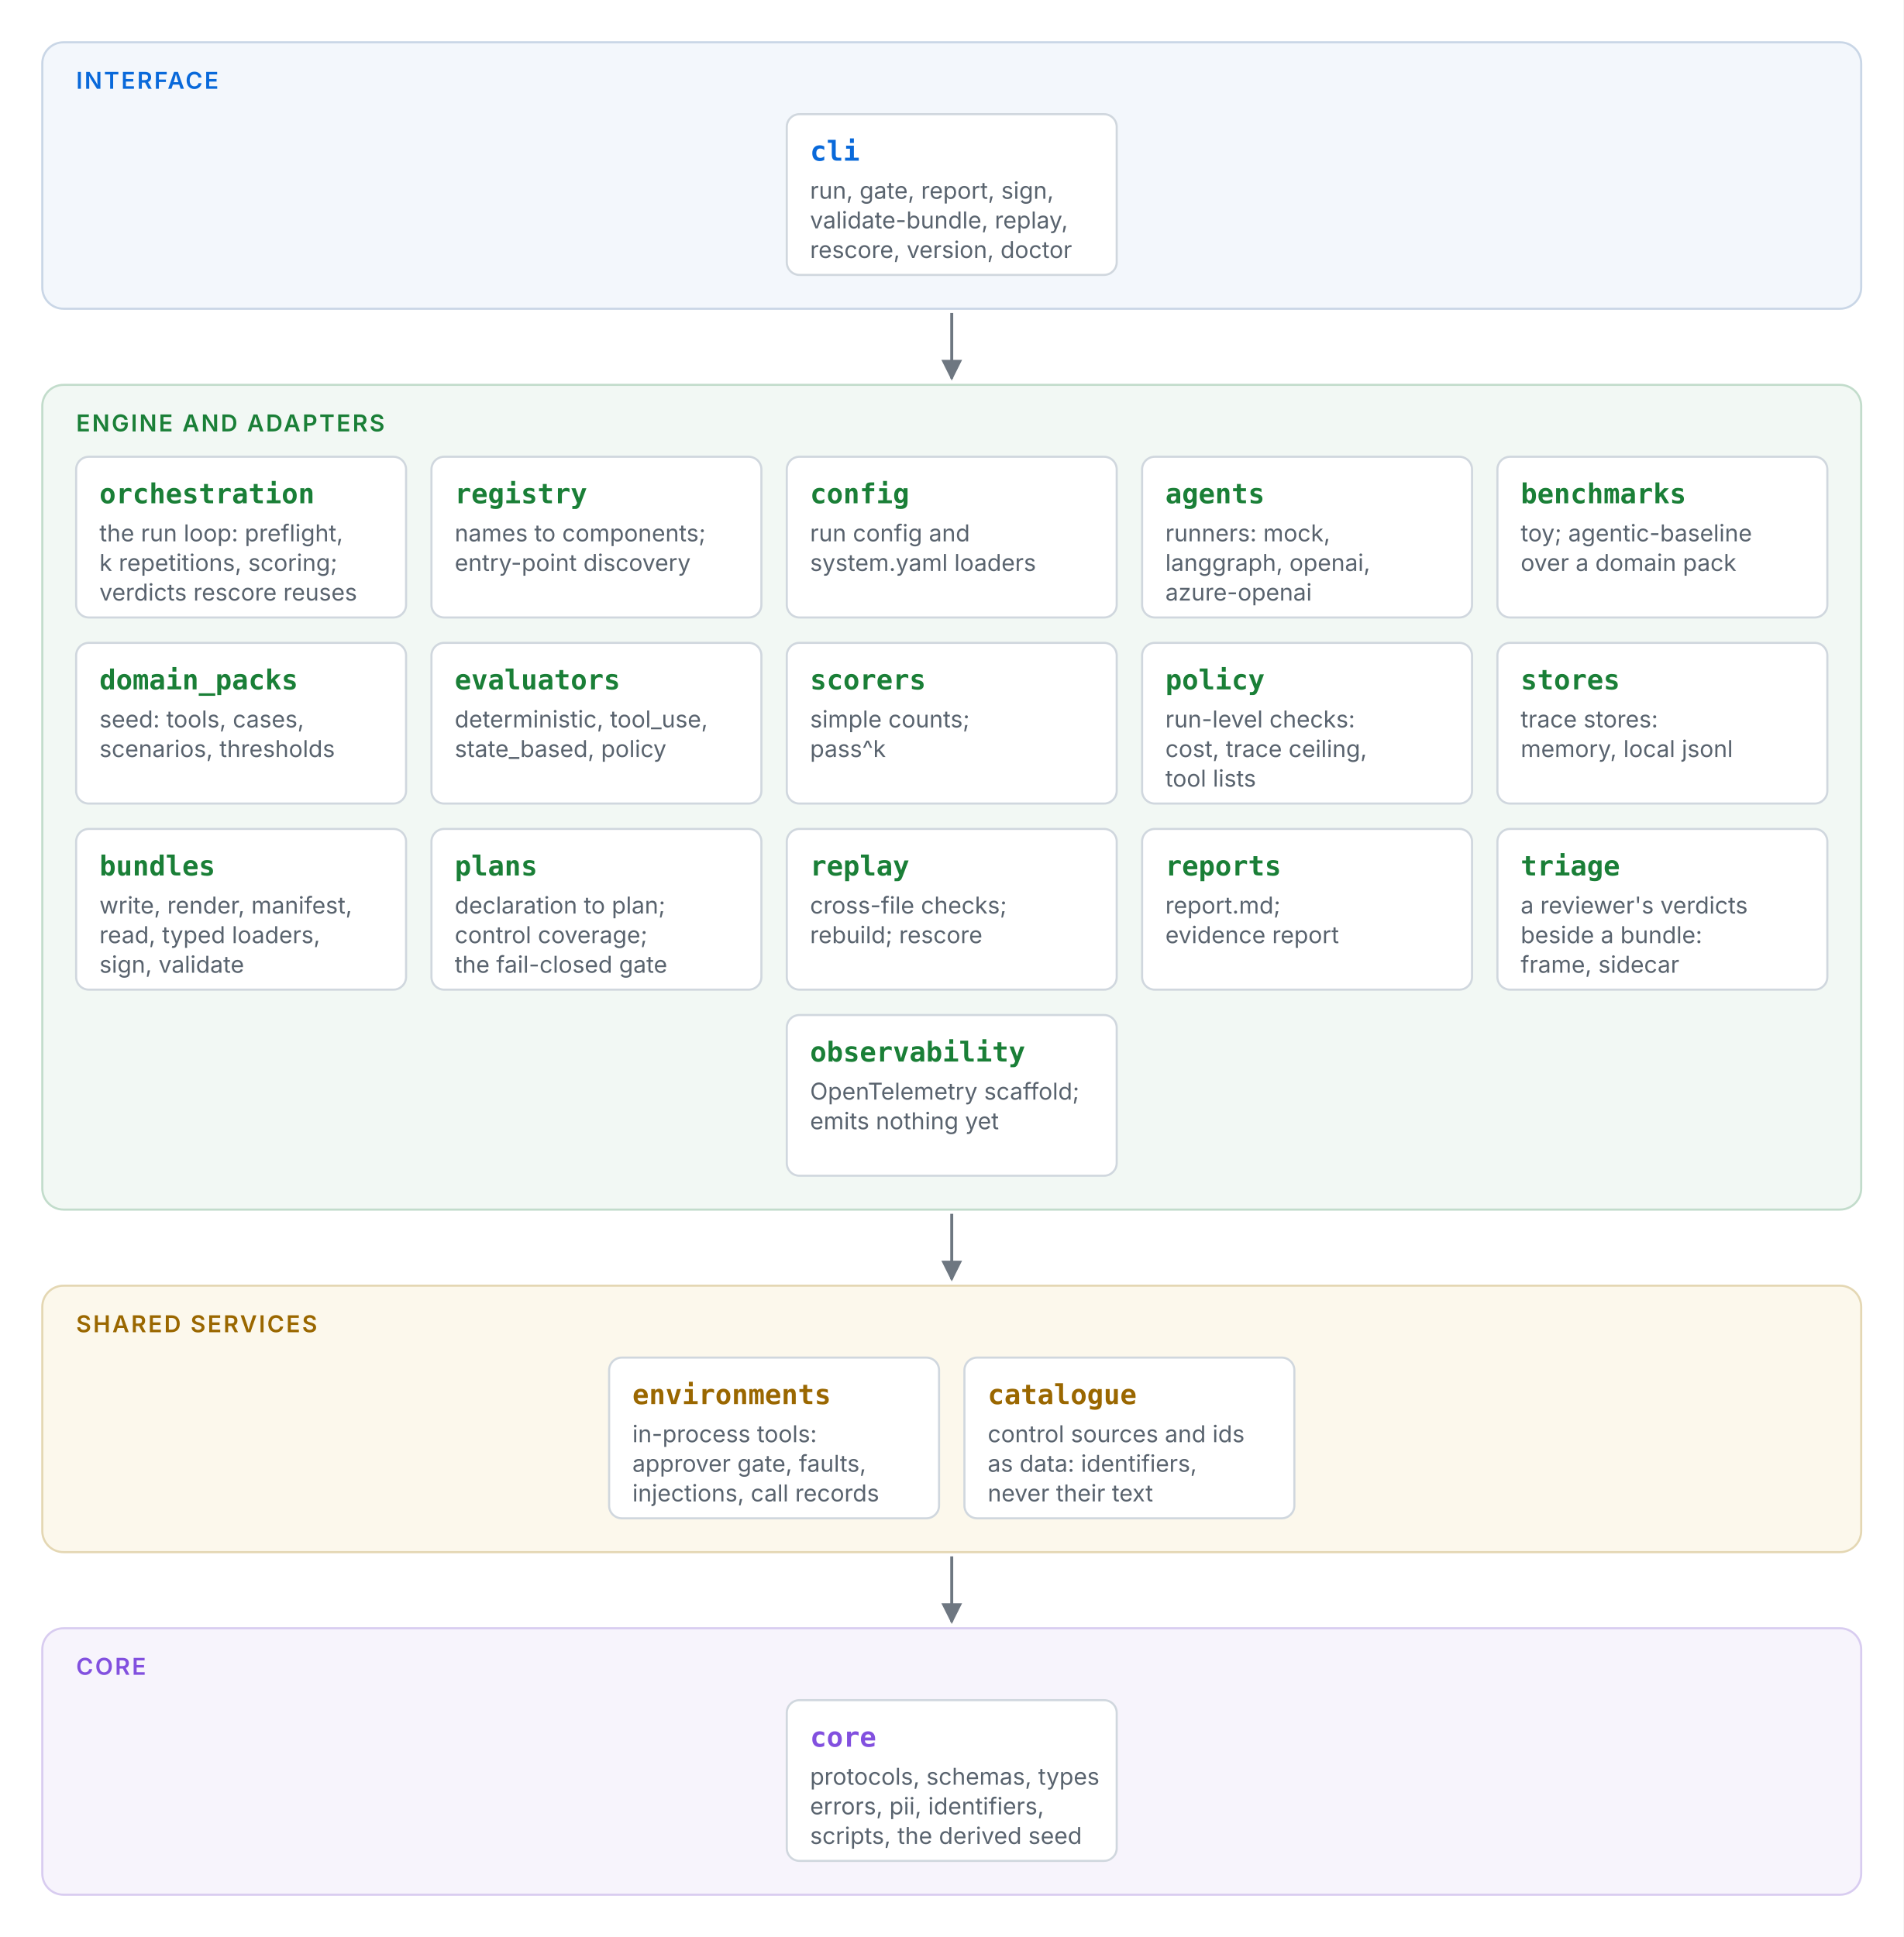
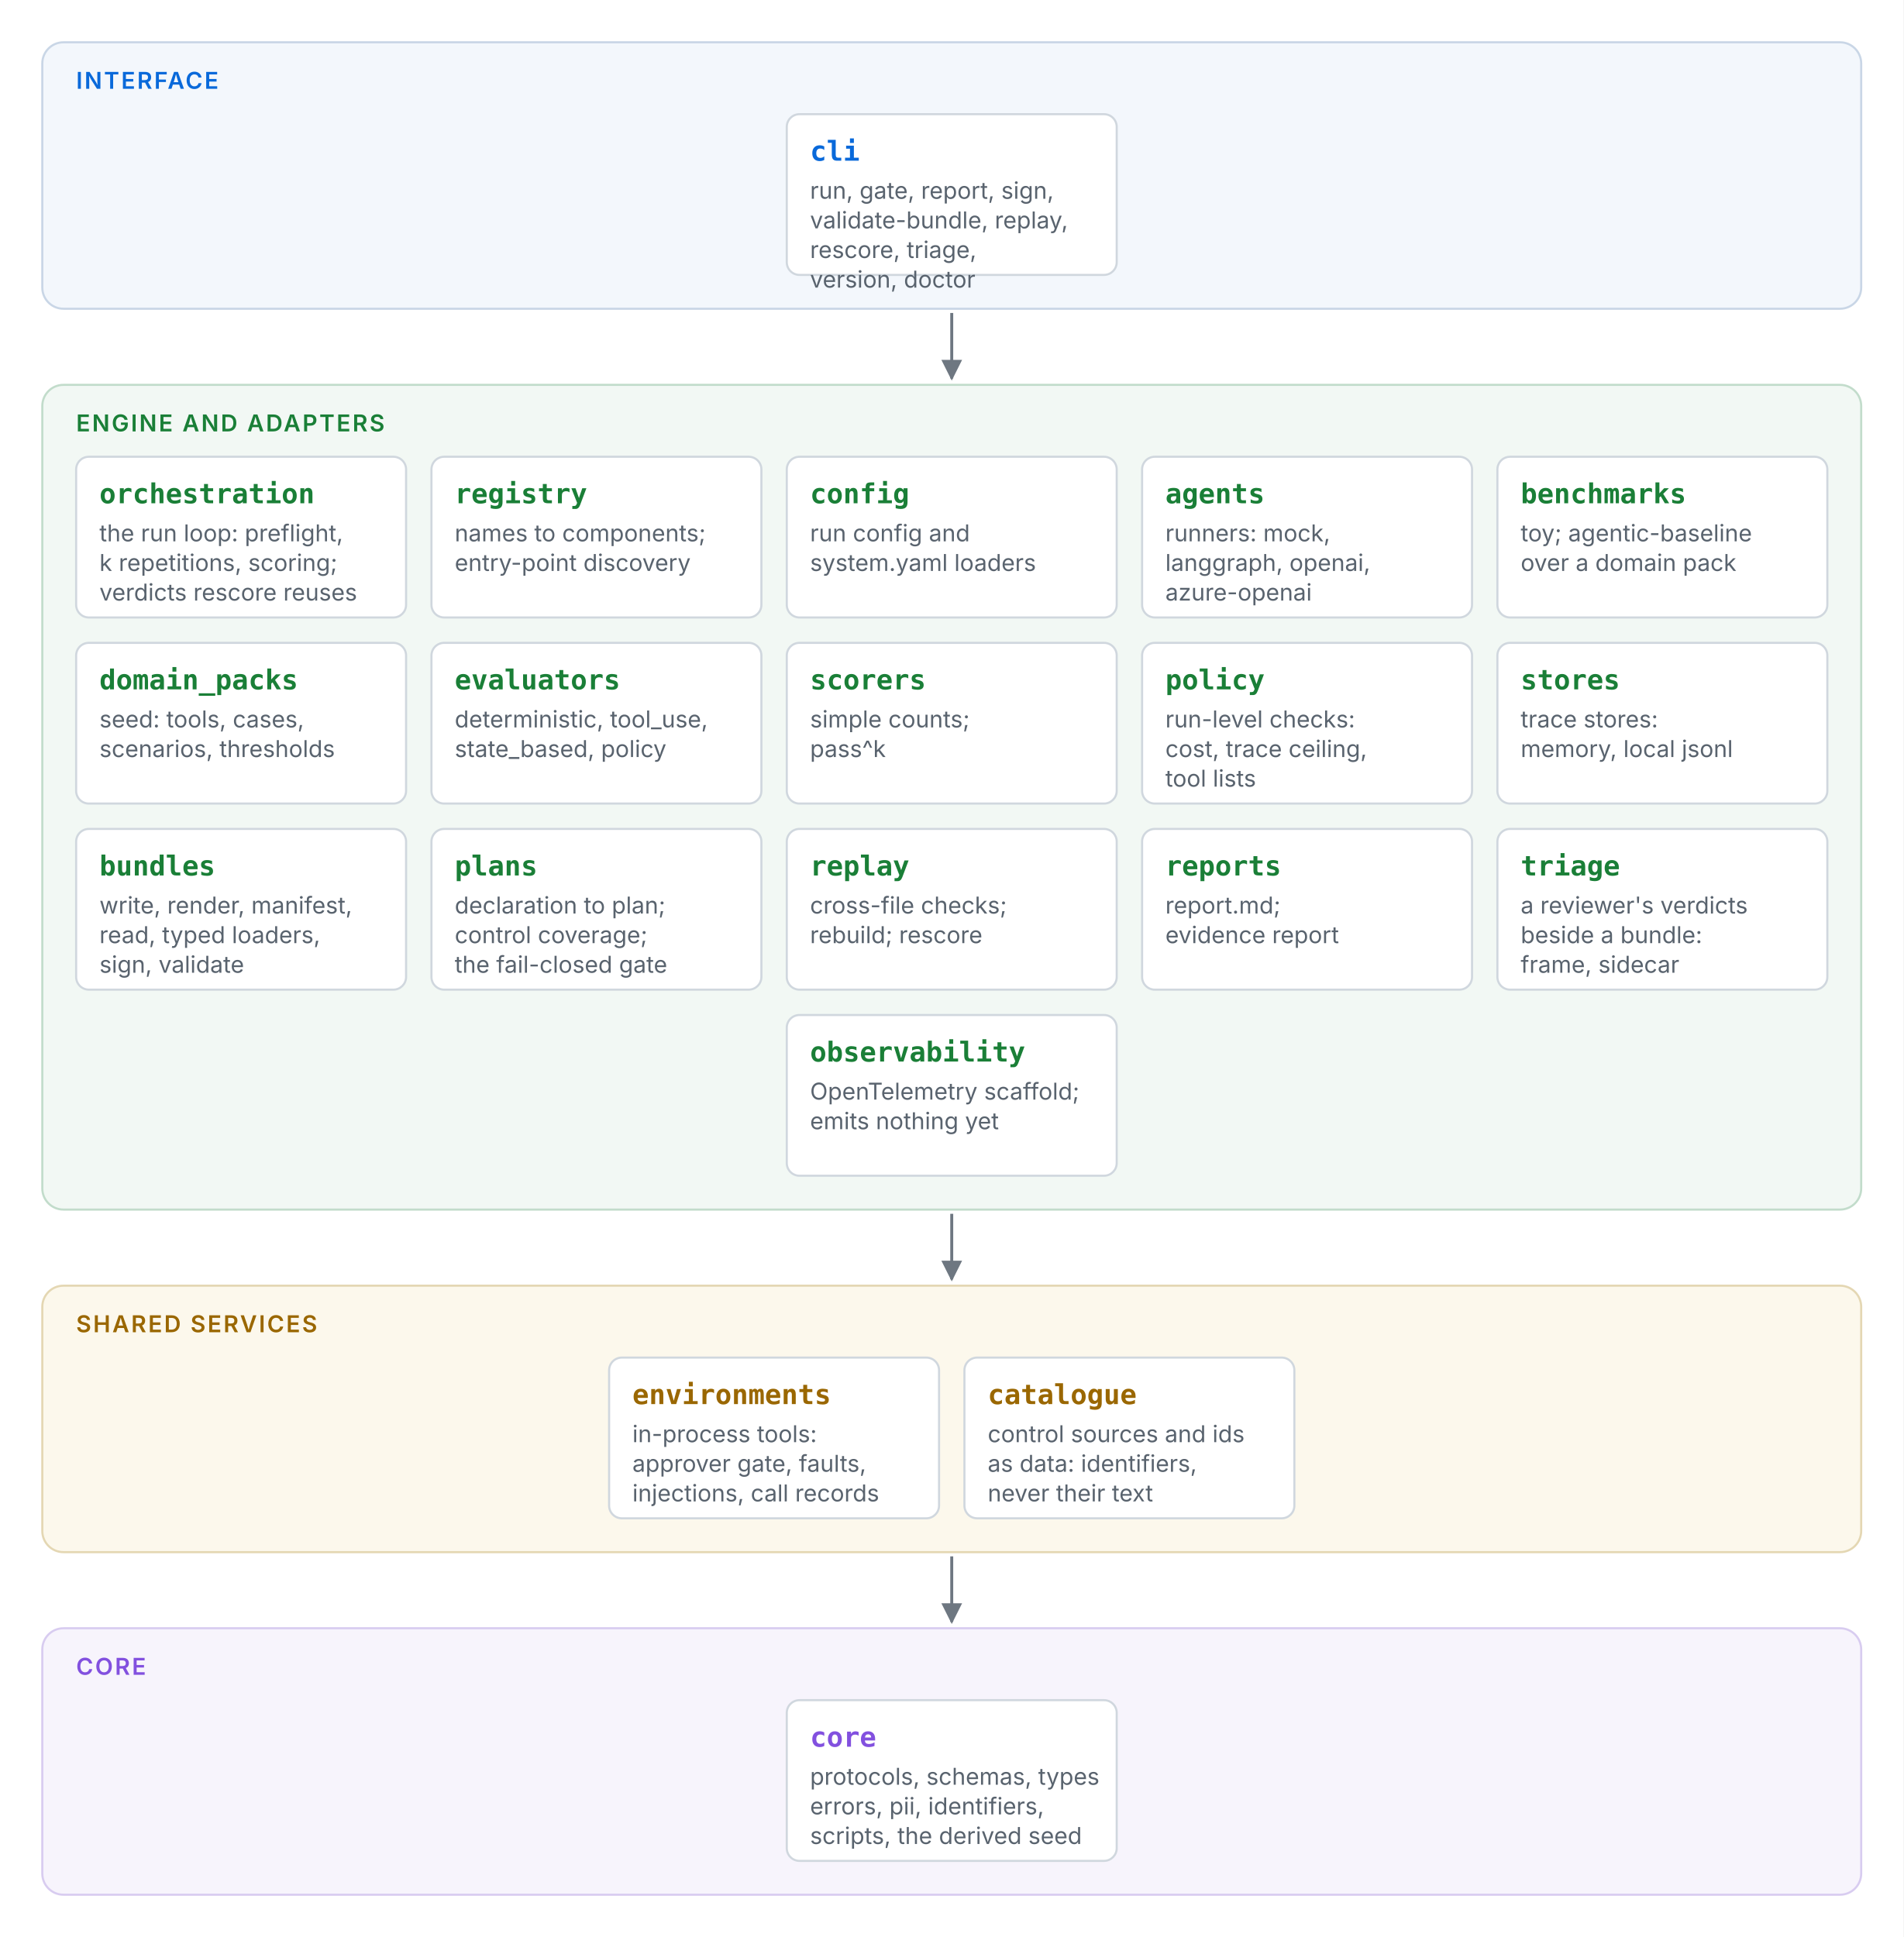
<svg xmlns="http://www.w3.org/2000/svg" width="900" height="916" viewBox="0 0 900 916" role="img">
  <defs>
    <marker id="arrow" viewBox="0 0 10 10" refX="9" refY="5" markerWidth="7" markerHeight="7" orient="auto-start-reverse">
      <path d="M 0 0 L 10 5 L 0 10 z" fill="#6e7781" />
    </marker>
  </defs>
  <rect width="100%" height="100%" fill="#ffffff" />
  <rect x="20" y="20" width="860" height="126" rx="10" fill="#f3f7fc" stroke="#c9d6e6" stroke-width="1" />
  <text x="36" y="42" font-family="&quot;Inter&quot;, -apple-system, &quot;Segoe UI&quot;, &quot;Noto Sans&quot;, Helvetica, Arial, sans-serif" font-size="11" font-weight="600" fill="#0969da" text-anchor="start" letter-spacing="0.08em">INTERFACE</text>
  <rect x="372" y="54" width="156" height="76" rx="6" fill="#ffffff" stroke="#d0d7de" stroke-width="1" />
  <text x="383" y="76" font-family="&quot;SFMono-Regular&quot;, Menlo, Consolas, monospace" font-size="13" font-weight="600" fill="#0969da" text-anchor="start">cli</text>
  <text x="383" y="94" font-family="&quot;Inter&quot;, -apple-system, &quot;Segoe UI&quot;, &quot;Noto Sans&quot;, Helvetica, Arial, sans-serif" font-size="11" font-weight="400" fill="#59636e" text-anchor="start">run, gate, report, sign,</text>
  <text x="383" y="108" font-family="&quot;Inter&quot;, -apple-system, &quot;Segoe UI&quot;, &quot;Noto Sans&quot;, Helvetica, Arial, sans-serif" font-size="11" font-weight="400" fill="#59636e" text-anchor="start">validate-bundle, replay,</text>
-   <text x="383" y="122" font-family="&quot;Inter&quot;, -apple-system, &quot;Segoe UI&quot;, &quot;Noto Sans&quot;, Helvetica, Arial, sans-serif" font-size="11" font-weight="400" fill="#59636e" text-anchor="start">rescore, version, doctor</text>
+   <text x="383" y="122" font-family="&quot;Inter&quot;, -apple-system, &quot;Segoe UI&quot;, &quot;Noto Sans&quot;, Helvetica, Arial, sans-serif" font-size="11" font-weight="400" fill="#59636e" text-anchor="start">rescore, triage,</text>
+   <text x="383" y="136" font-family="&quot;Inter&quot;, -apple-system, &quot;Segoe UI&quot;, &quot;Noto Sans&quot;, Helvetica, Arial, sans-serif" font-size="11" font-weight="400" fill="#59636e" text-anchor="start">version, doctor</text>
  <rect x="20" y="182" width="860" height="390" rx="10" fill="#f2f8f4" stroke="#c2dccb" stroke-width="1" />
  <text x="36" y="204" font-family="&quot;Inter&quot;, -apple-system, &quot;Segoe UI&quot;, &quot;Noto Sans&quot;, Helvetica, Arial, sans-serif" font-size="11" font-weight="600" fill="#1a7f37" text-anchor="start" letter-spacing="0.08em">ENGINE AND ADAPTERS</text>
  <rect x="36" y="216" width="156" height="76" rx="6" fill="#ffffff" stroke="#d0d7de" stroke-width="1" />
  <text x="47" y="238" font-family="&quot;SFMono-Regular&quot;, Menlo, Consolas, monospace" font-size="13" font-weight="600" fill="#1a7f37" text-anchor="start">orchestration</text>
  <text x="47" y="256" font-family="&quot;Inter&quot;, -apple-system, &quot;Segoe UI&quot;, &quot;Noto Sans&quot;, Helvetica, Arial, sans-serif" font-size="11" font-weight="400" fill="#59636e" text-anchor="start">the run loop: preflight,</text>
  <text x="47" y="270" font-family="&quot;Inter&quot;, -apple-system, &quot;Segoe UI&quot;, &quot;Noto Sans&quot;, Helvetica, Arial, sans-serif" font-size="11" font-weight="400" fill="#59636e" text-anchor="start">k repetitions, scoring;</text>
  <text x="47" y="284" font-family="&quot;Inter&quot;, -apple-system, &quot;Segoe UI&quot;, &quot;Noto Sans&quot;, Helvetica, Arial, sans-serif" font-size="11" font-weight="400" fill="#59636e" text-anchor="start">verdicts rescore reuses</text>
  <rect x="204" y="216" width="156" height="76" rx="6" fill="#ffffff" stroke="#d0d7de" stroke-width="1" />
  <text x="215" y="238" font-family="&quot;SFMono-Regular&quot;, Menlo, Consolas, monospace" font-size="13" font-weight="600" fill="#1a7f37" text-anchor="start">registry</text>
  <text x="215" y="256" font-family="&quot;Inter&quot;, -apple-system, &quot;Segoe UI&quot;, &quot;Noto Sans&quot;, Helvetica, Arial, sans-serif" font-size="11" font-weight="400" fill="#59636e" text-anchor="start">names to components;</text>
  <text x="215" y="270" font-family="&quot;Inter&quot;, -apple-system, &quot;Segoe UI&quot;, &quot;Noto Sans&quot;, Helvetica, Arial, sans-serif" font-size="11" font-weight="400" fill="#59636e" text-anchor="start">entry-point discovery</text>
  <rect x="372" y="216" width="156" height="76" rx="6" fill="#ffffff" stroke="#d0d7de" stroke-width="1" />
  <text x="383" y="238" font-family="&quot;SFMono-Regular&quot;, Menlo, Consolas, monospace" font-size="13" font-weight="600" fill="#1a7f37" text-anchor="start">config</text>
  <text x="383" y="256" font-family="&quot;Inter&quot;, -apple-system, &quot;Segoe UI&quot;, &quot;Noto Sans&quot;, Helvetica, Arial, sans-serif" font-size="11" font-weight="400" fill="#59636e" text-anchor="start">run config and</text>
  <text x="383" y="270" font-family="&quot;Inter&quot;, -apple-system, &quot;Segoe UI&quot;, &quot;Noto Sans&quot;, Helvetica, Arial, sans-serif" font-size="11" font-weight="400" fill="#59636e" text-anchor="start">system.yaml loaders</text>
  <rect x="540" y="216" width="156" height="76" rx="6" fill="#ffffff" stroke="#d0d7de" stroke-width="1" />
  <text x="551" y="238" font-family="&quot;SFMono-Regular&quot;, Menlo, Consolas, monospace" font-size="13" font-weight="600" fill="#1a7f37" text-anchor="start">agents</text>
  <text x="551" y="256" font-family="&quot;Inter&quot;, -apple-system, &quot;Segoe UI&quot;, &quot;Noto Sans&quot;, Helvetica, Arial, sans-serif" font-size="11" font-weight="400" fill="#59636e" text-anchor="start">runners: mock,</text>
  <text x="551" y="270" font-family="&quot;Inter&quot;, -apple-system, &quot;Segoe UI&quot;, &quot;Noto Sans&quot;, Helvetica, Arial, sans-serif" font-size="11" font-weight="400" fill="#59636e" text-anchor="start">langgraph, openai,</text>
  <text x="551" y="284" font-family="&quot;Inter&quot;, -apple-system, &quot;Segoe UI&quot;, &quot;Noto Sans&quot;, Helvetica, Arial, sans-serif" font-size="11" font-weight="400" fill="#59636e" text-anchor="start">azure-openai</text>
  <rect x="708" y="216" width="156" height="76" rx="6" fill="#ffffff" stroke="#d0d7de" stroke-width="1" />
  <text x="719" y="238" font-family="&quot;SFMono-Regular&quot;, Menlo, Consolas, monospace" font-size="13" font-weight="600" fill="#1a7f37" text-anchor="start">benchmarks</text>
  <text x="719" y="256" font-family="&quot;Inter&quot;, -apple-system, &quot;Segoe UI&quot;, &quot;Noto Sans&quot;, Helvetica, Arial, sans-serif" font-size="11" font-weight="400" fill="#59636e" text-anchor="start">toy; agentic-baseline</text>
  <text x="719" y="270" font-family="&quot;Inter&quot;, -apple-system, &quot;Segoe UI&quot;, &quot;Noto Sans&quot;, Helvetica, Arial, sans-serif" font-size="11" font-weight="400" fill="#59636e" text-anchor="start">over a domain pack</text>
  <rect x="36" y="304" width="156" height="76" rx="6" fill="#ffffff" stroke="#d0d7de" stroke-width="1" />
  <text x="47" y="326" font-family="&quot;SFMono-Regular&quot;, Menlo, Consolas, monospace" font-size="13" font-weight="600" fill="#1a7f37" text-anchor="start">domain_packs</text>
  <text x="47" y="344" font-family="&quot;Inter&quot;, -apple-system, &quot;Segoe UI&quot;, &quot;Noto Sans&quot;, Helvetica, Arial, sans-serif" font-size="11" font-weight="400" fill="#59636e" text-anchor="start">seed: tools, cases,</text>
  <text x="47" y="358" font-family="&quot;Inter&quot;, -apple-system, &quot;Segoe UI&quot;, &quot;Noto Sans&quot;, Helvetica, Arial, sans-serif" font-size="11" font-weight="400" fill="#59636e" text-anchor="start">scenarios, thresholds</text>
  <rect x="204" y="304" width="156" height="76" rx="6" fill="#ffffff" stroke="#d0d7de" stroke-width="1" />
  <text x="215" y="326" font-family="&quot;SFMono-Regular&quot;, Menlo, Consolas, monospace" font-size="13" font-weight="600" fill="#1a7f37" text-anchor="start">evaluators</text>
  <text x="215" y="344" font-family="&quot;Inter&quot;, -apple-system, &quot;Segoe UI&quot;, &quot;Noto Sans&quot;, Helvetica, Arial, sans-serif" font-size="11" font-weight="400" fill="#59636e" text-anchor="start">deterministic, tool_use,</text>
  <text x="215" y="358" font-family="&quot;Inter&quot;, -apple-system, &quot;Segoe UI&quot;, &quot;Noto Sans&quot;, Helvetica, Arial, sans-serif" font-size="11" font-weight="400" fill="#59636e" text-anchor="start">state_based, policy</text>
  <rect x="372" y="304" width="156" height="76" rx="6" fill="#ffffff" stroke="#d0d7de" stroke-width="1" />
  <text x="383" y="326" font-family="&quot;SFMono-Regular&quot;, Menlo, Consolas, monospace" font-size="13" font-weight="600" fill="#1a7f37" text-anchor="start">scorers</text>
  <text x="383" y="344" font-family="&quot;Inter&quot;, -apple-system, &quot;Segoe UI&quot;, &quot;Noto Sans&quot;, Helvetica, Arial, sans-serif" font-size="11" font-weight="400" fill="#59636e" text-anchor="start">simple counts;</text>
  <text x="383" y="358" font-family="&quot;Inter&quot;, -apple-system, &quot;Segoe UI&quot;, &quot;Noto Sans&quot;, Helvetica, Arial, sans-serif" font-size="11" font-weight="400" fill="#59636e" text-anchor="start">pass^k</text>
  <rect x="540" y="304" width="156" height="76" rx="6" fill="#ffffff" stroke="#d0d7de" stroke-width="1" />
  <text x="551" y="326" font-family="&quot;SFMono-Regular&quot;, Menlo, Consolas, monospace" font-size="13" font-weight="600" fill="#1a7f37" text-anchor="start">policy</text>
  <text x="551" y="344" font-family="&quot;Inter&quot;, -apple-system, &quot;Segoe UI&quot;, &quot;Noto Sans&quot;, Helvetica, Arial, sans-serif" font-size="11" font-weight="400" fill="#59636e" text-anchor="start">run-level checks:</text>
  <text x="551" y="358" font-family="&quot;Inter&quot;, -apple-system, &quot;Segoe UI&quot;, &quot;Noto Sans&quot;, Helvetica, Arial, sans-serif" font-size="11" font-weight="400" fill="#59636e" text-anchor="start">cost, trace ceiling,</text>
  <text x="551" y="372" font-family="&quot;Inter&quot;, -apple-system, &quot;Segoe UI&quot;, &quot;Noto Sans&quot;, Helvetica, Arial, sans-serif" font-size="11" font-weight="400" fill="#59636e" text-anchor="start">tool lists</text>
  <rect x="708" y="304" width="156" height="76" rx="6" fill="#ffffff" stroke="#d0d7de" stroke-width="1" />
  <text x="719" y="326" font-family="&quot;SFMono-Regular&quot;, Menlo, Consolas, monospace" font-size="13" font-weight="600" fill="#1a7f37" text-anchor="start">stores</text>
  <text x="719" y="344" font-family="&quot;Inter&quot;, -apple-system, &quot;Segoe UI&quot;, &quot;Noto Sans&quot;, Helvetica, Arial, sans-serif" font-size="11" font-weight="400" fill="#59636e" text-anchor="start">trace stores:</text>
  <text x="719" y="358" font-family="&quot;Inter&quot;, -apple-system, &quot;Segoe UI&quot;, &quot;Noto Sans&quot;, Helvetica, Arial, sans-serif" font-size="11" font-weight="400" fill="#59636e" text-anchor="start">memory, local jsonl</text>
  <rect x="36" y="392" width="156" height="76" rx="6" fill="#ffffff" stroke="#d0d7de" stroke-width="1" />
  <text x="47" y="414" font-family="&quot;SFMono-Regular&quot;, Menlo, Consolas, monospace" font-size="13" font-weight="600" fill="#1a7f37" text-anchor="start">bundles</text>
  <text x="47" y="432" font-family="&quot;Inter&quot;, -apple-system, &quot;Segoe UI&quot;, &quot;Noto Sans&quot;, Helvetica, Arial, sans-serif" font-size="11" font-weight="400" fill="#59636e" text-anchor="start">write, render, manifest,</text>
  <text x="47" y="446" font-family="&quot;Inter&quot;, -apple-system, &quot;Segoe UI&quot;, &quot;Noto Sans&quot;, Helvetica, Arial, sans-serif" font-size="11" font-weight="400" fill="#59636e" text-anchor="start">read, typed loaders,</text>
  <text x="47" y="460" font-family="&quot;Inter&quot;, -apple-system, &quot;Segoe UI&quot;, &quot;Noto Sans&quot;, Helvetica, Arial, sans-serif" font-size="11" font-weight="400" fill="#59636e" text-anchor="start">sign, validate</text>
  <rect x="204" y="392" width="156" height="76" rx="6" fill="#ffffff" stroke="#d0d7de" stroke-width="1" />
  <text x="215" y="414" font-family="&quot;SFMono-Regular&quot;, Menlo, Consolas, monospace" font-size="13" font-weight="600" fill="#1a7f37" text-anchor="start">plans</text>
  <text x="215" y="432" font-family="&quot;Inter&quot;, -apple-system, &quot;Segoe UI&quot;, &quot;Noto Sans&quot;, Helvetica, Arial, sans-serif" font-size="11" font-weight="400" fill="#59636e" text-anchor="start">declaration to plan;</text>
  <text x="215" y="446" font-family="&quot;Inter&quot;, -apple-system, &quot;Segoe UI&quot;, &quot;Noto Sans&quot;, Helvetica, Arial, sans-serif" font-size="11" font-weight="400" fill="#59636e" text-anchor="start">control coverage;</text>
  <text x="215" y="460" font-family="&quot;Inter&quot;, -apple-system, &quot;Segoe UI&quot;, &quot;Noto Sans&quot;, Helvetica, Arial, sans-serif" font-size="11" font-weight="400" fill="#59636e" text-anchor="start">the fail-closed gate</text>
  <rect x="372" y="392" width="156" height="76" rx="6" fill="#ffffff" stroke="#d0d7de" stroke-width="1" />
  <text x="383" y="414" font-family="&quot;SFMono-Regular&quot;, Menlo, Consolas, monospace" font-size="13" font-weight="600" fill="#1a7f37" text-anchor="start">replay</text>
  <text x="383" y="432" font-family="&quot;Inter&quot;, -apple-system, &quot;Segoe UI&quot;, &quot;Noto Sans&quot;, Helvetica, Arial, sans-serif" font-size="11" font-weight="400" fill="#59636e" text-anchor="start">cross-file checks;</text>
  <text x="383" y="446" font-family="&quot;Inter&quot;, -apple-system, &quot;Segoe UI&quot;, &quot;Noto Sans&quot;, Helvetica, Arial, sans-serif" font-size="11" font-weight="400" fill="#59636e" text-anchor="start">rebuild; rescore</text>
  <rect x="540" y="392" width="156" height="76" rx="6" fill="#ffffff" stroke="#d0d7de" stroke-width="1" />
  <text x="551" y="414" font-family="&quot;SFMono-Regular&quot;, Menlo, Consolas, monospace" font-size="13" font-weight="600" fill="#1a7f37" text-anchor="start">reports</text>
  <text x="551" y="432" font-family="&quot;Inter&quot;, -apple-system, &quot;Segoe UI&quot;, &quot;Noto Sans&quot;, Helvetica, Arial, sans-serif" font-size="11" font-weight="400" fill="#59636e" text-anchor="start">report.md;</text>
  <text x="551" y="446" font-family="&quot;Inter&quot;, -apple-system, &quot;Segoe UI&quot;, &quot;Noto Sans&quot;, Helvetica, Arial, sans-serif" font-size="11" font-weight="400" fill="#59636e" text-anchor="start">evidence report</text>
  <rect x="708" y="392" width="156" height="76" rx="6" fill="#ffffff" stroke="#d0d7de" stroke-width="1" />
  <text x="719" y="414" font-family="&quot;SFMono-Regular&quot;, Menlo, Consolas, monospace" font-size="13" font-weight="600" fill="#1a7f37" text-anchor="start">triage</text>
  <text x="719" y="432" font-family="&quot;Inter&quot;, -apple-system, &quot;Segoe UI&quot;, &quot;Noto Sans&quot;, Helvetica, Arial, sans-serif" font-size="11" font-weight="400" fill="#59636e" text-anchor="start">a reviewer's verdicts</text>
  <text x="719" y="446" font-family="&quot;Inter&quot;, -apple-system, &quot;Segoe UI&quot;, &quot;Noto Sans&quot;, Helvetica, Arial, sans-serif" font-size="11" font-weight="400" fill="#59636e" text-anchor="start">beside a bundle:</text>
  <text x="719" y="460" font-family="&quot;Inter&quot;, -apple-system, &quot;Segoe UI&quot;, &quot;Noto Sans&quot;, Helvetica, Arial, sans-serif" font-size="11" font-weight="400" fill="#59636e" text-anchor="start">frame, sidecar</text>
  <rect x="372" y="480" width="156" height="76" rx="6" fill="#ffffff" stroke="#d0d7de" stroke-width="1" />
  <text x="383" y="502" font-family="&quot;SFMono-Regular&quot;, Menlo, Consolas, monospace" font-size="13" font-weight="600" fill="#1a7f37" text-anchor="start">observability</text>
  <text x="383" y="520" font-family="&quot;Inter&quot;, -apple-system, &quot;Segoe UI&quot;, &quot;Noto Sans&quot;, Helvetica, Arial, sans-serif" font-size="11" font-weight="400" fill="#59636e" text-anchor="start">OpenTelemetry scaffold;</text>
  <text x="383" y="534" font-family="&quot;Inter&quot;, -apple-system, &quot;Segoe UI&quot;, &quot;Noto Sans&quot;, Helvetica, Arial, sans-serif" font-size="11" font-weight="400" fill="#59636e" text-anchor="start">emits nothing yet</text>
  <rect x="20" y="608" width="860" height="126" rx="10" fill="#fcf8ec" stroke="#e4d7b3" stroke-width="1" />
  <text x="36" y="630" font-family="&quot;Inter&quot;, -apple-system, &quot;Segoe UI&quot;, &quot;Noto Sans&quot;, Helvetica, Arial, sans-serif" font-size="11" font-weight="600" fill="#9a6700" text-anchor="start" letter-spacing="0.08em">SHARED SERVICES</text>
  <rect x="288" y="642" width="156" height="76" rx="6" fill="#ffffff" stroke="#d0d7de" stroke-width="1" />
  <text x="299" y="664" font-family="&quot;SFMono-Regular&quot;, Menlo, Consolas, monospace" font-size="13" font-weight="600" fill="#9a6700" text-anchor="start">environments</text>
  <text x="299" y="682" font-family="&quot;Inter&quot;, -apple-system, &quot;Segoe UI&quot;, &quot;Noto Sans&quot;, Helvetica, Arial, sans-serif" font-size="11" font-weight="400" fill="#59636e" text-anchor="start">in-process tools:</text>
  <text x="299" y="696" font-family="&quot;Inter&quot;, -apple-system, &quot;Segoe UI&quot;, &quot;Noto Sans&quot;, Helvetica, Arial, sans-serif" font-size="11" font-weight="400" fill="#59636e" text-anchor="start">approver gate, faults,</text>
  <text x="299" y="710" font-family="&quot;Inter&quot;, -apple-system, &quot;Segoe UI&quot;, &quot;Noto Sans&quot;, Helvetica, Arial, sans-serif" font-size="11" font-weight="400" fill="#59636e" text-anchor="start">injections, call records</text>
  <rect x="456" y="642" width="156" height="76" rx="6" fill="#ffffff" stroke="#d0d7de" stroke-width="1" />
  <text x="467" y="664" font-family="&quot;SFMono-Regular&quot;, Menlo, Consolas, monospace" font-size="13" font-weight="600" fill="#9a6700" text-anchor="start">catalogue</text>
  <text x="467" y="682" font-family="&quot;Inter&quot;, -apple-system, &quot;Segoe UI&quot;, &quot;Noto Sans&quot;, Helvetica, Arial, sans-serif" font-size="11" font-weight="400" fill="#59636e" text-anchor="start">control sources and ids</text>
  <text x="467" y="696" font-family="&quot;Inter&quot;, -apple-system, &quot;Segoe UI&quot;, &quot;Noto Sans&quot;, Helvetica, Arial, sans-serif" font-size="11" font-weight="400" fill="#59636e" text-anchor="start">as data: identifiers,</text>
  <text x="467" y="710" font-family="&quot;Inter&quot;, -apple-system, &quot;Segoe UI&quot;, &quot;Noto Sans&quot;, Helvetica, Arial, sans-serif" font-size="11" font-weight="400" fill="#59636e" text-anchor="start">never their text</text>
  <rect x="20" y="770" width="860" height="126" rx="10" fill="#f7f4fc" stroke="#d8ccf0" stroke-width="1" />
  <text x="36" y="792" font-family="&quot;Inter&quot;, -apple-system, &quot;Segoe UI&quot;, &quot;Noto Sans&quot;, Helvetica, Arial, sans-serif" font-size="11" font-weight="600" fill="#8250df" text-anchor="start" letter-spacing="0.08em">CORE</text>
  <rect x="372" y="804" width="156" height="76" rx="6" fill="#ffffff" stroke="#d0d7de" stroke-width="1" />
  <text x="383" y="826" font-family="&quot;SFMono-Regular&quot;, Menlo, Consolas, monospace" font-size="13" font-weight="600" fill="#8250df" text-anchor="start">core</text>
  <text x="383" y="844" font-family="&quot;Inter&quot;, -apple-system, &quot;Segoe UI&quot;, &quot;Noto Sans&quot;, Helvetica, Arial, sans-serif" font-size="11" font-weight="400" fill="#59636e" text-anchor="start">protocols, schemas, types</text>
  <text x="383" y="858" font-family="&quot;Inter&quot;, -apple-system, &quot;Segoe UI&quot;, &quot;Noto Sans&quot;, Helvetica, Arial, sans-serif" font-size="11" font-weight="400" fill="#59636e" text-anchor="start">errors, pii, identifiers,</text>
  <text x="383" y="872" font-family="&quot;Inter&quot;, -apple-system, &quot;Segoe UI&quot;, &quot;Noto Sans&quot;, Helvetica, Arial, sans-serif" font-size="11" font-weight="400" fill="#59636e" text-anchor="start">scripts, the derived seed</text>
  <path d="M 450 148 V 179" fill="none" stroke="#6e7781" stroke-width="1.4" marker-end="url(#arrow)" />
  <path d="M 450 574 V 605" fill="none" stroke="#6e7781" stroke-width="1.4" marker-end="url(#arrow)" />
  <path d="M 450 736 V 767" fill="none" stroke="#6e7781" stroke-width="1.4" marker-end="url(#arrow)" />
</svg>
